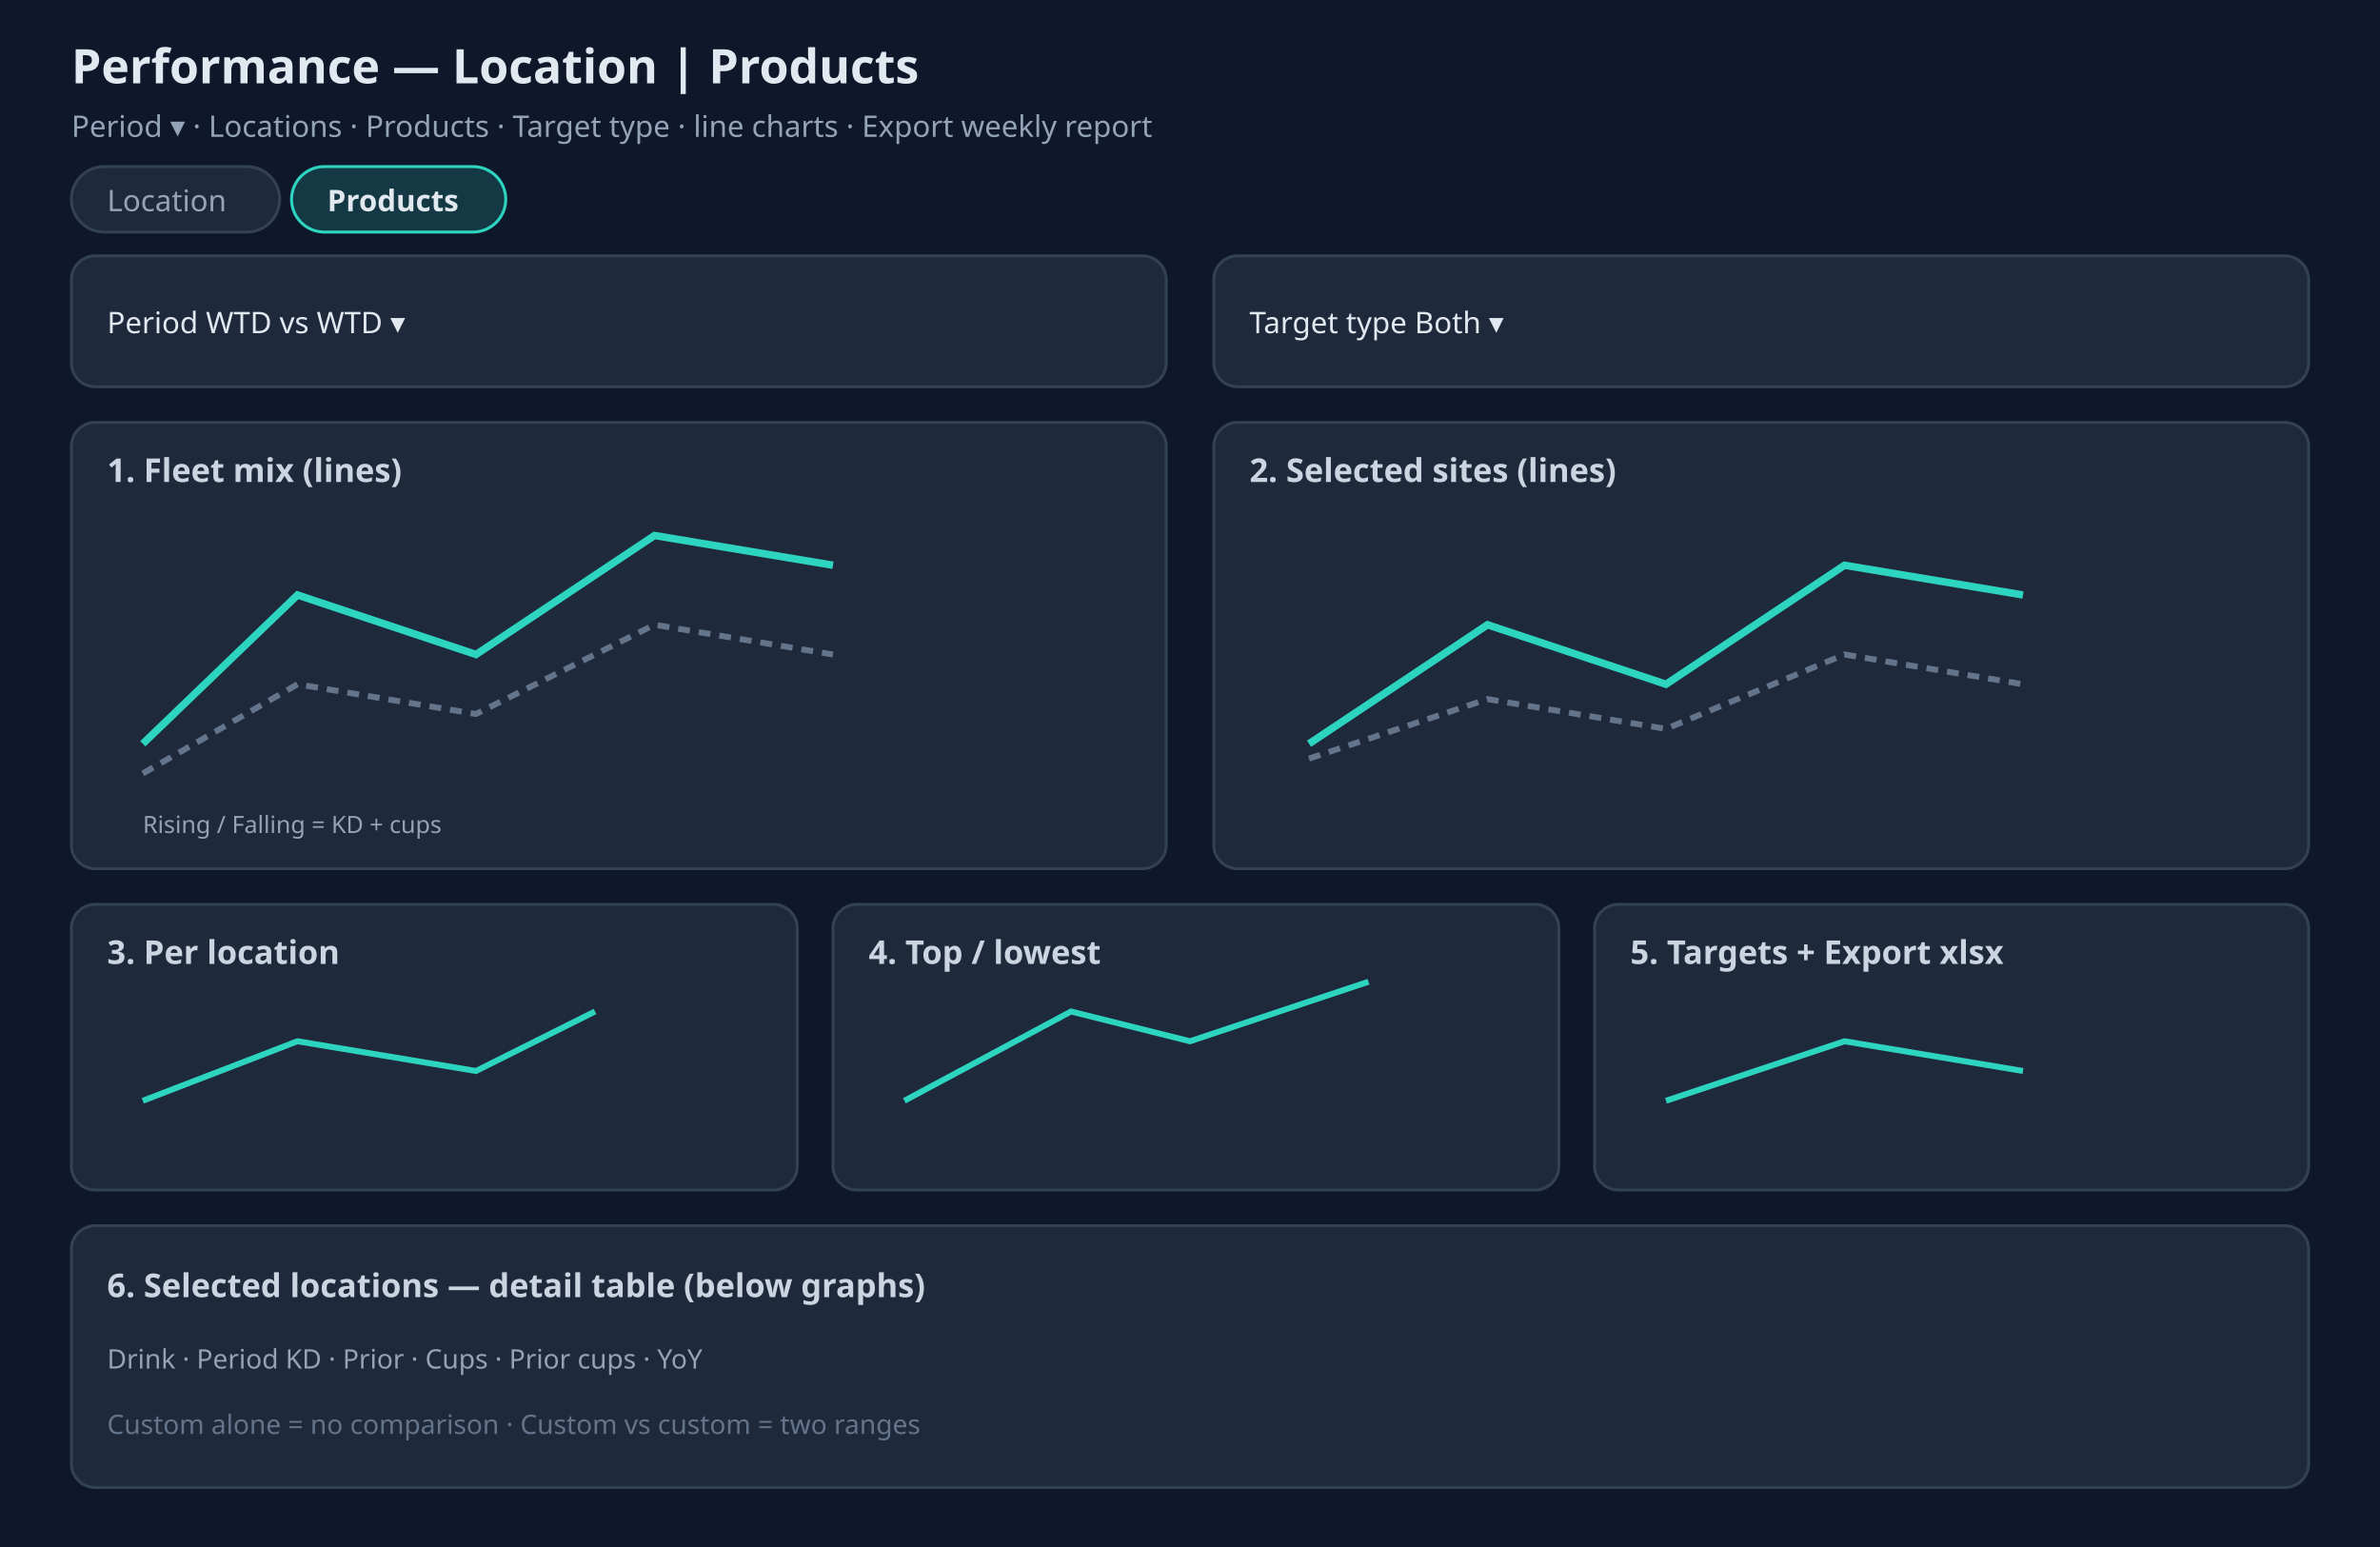
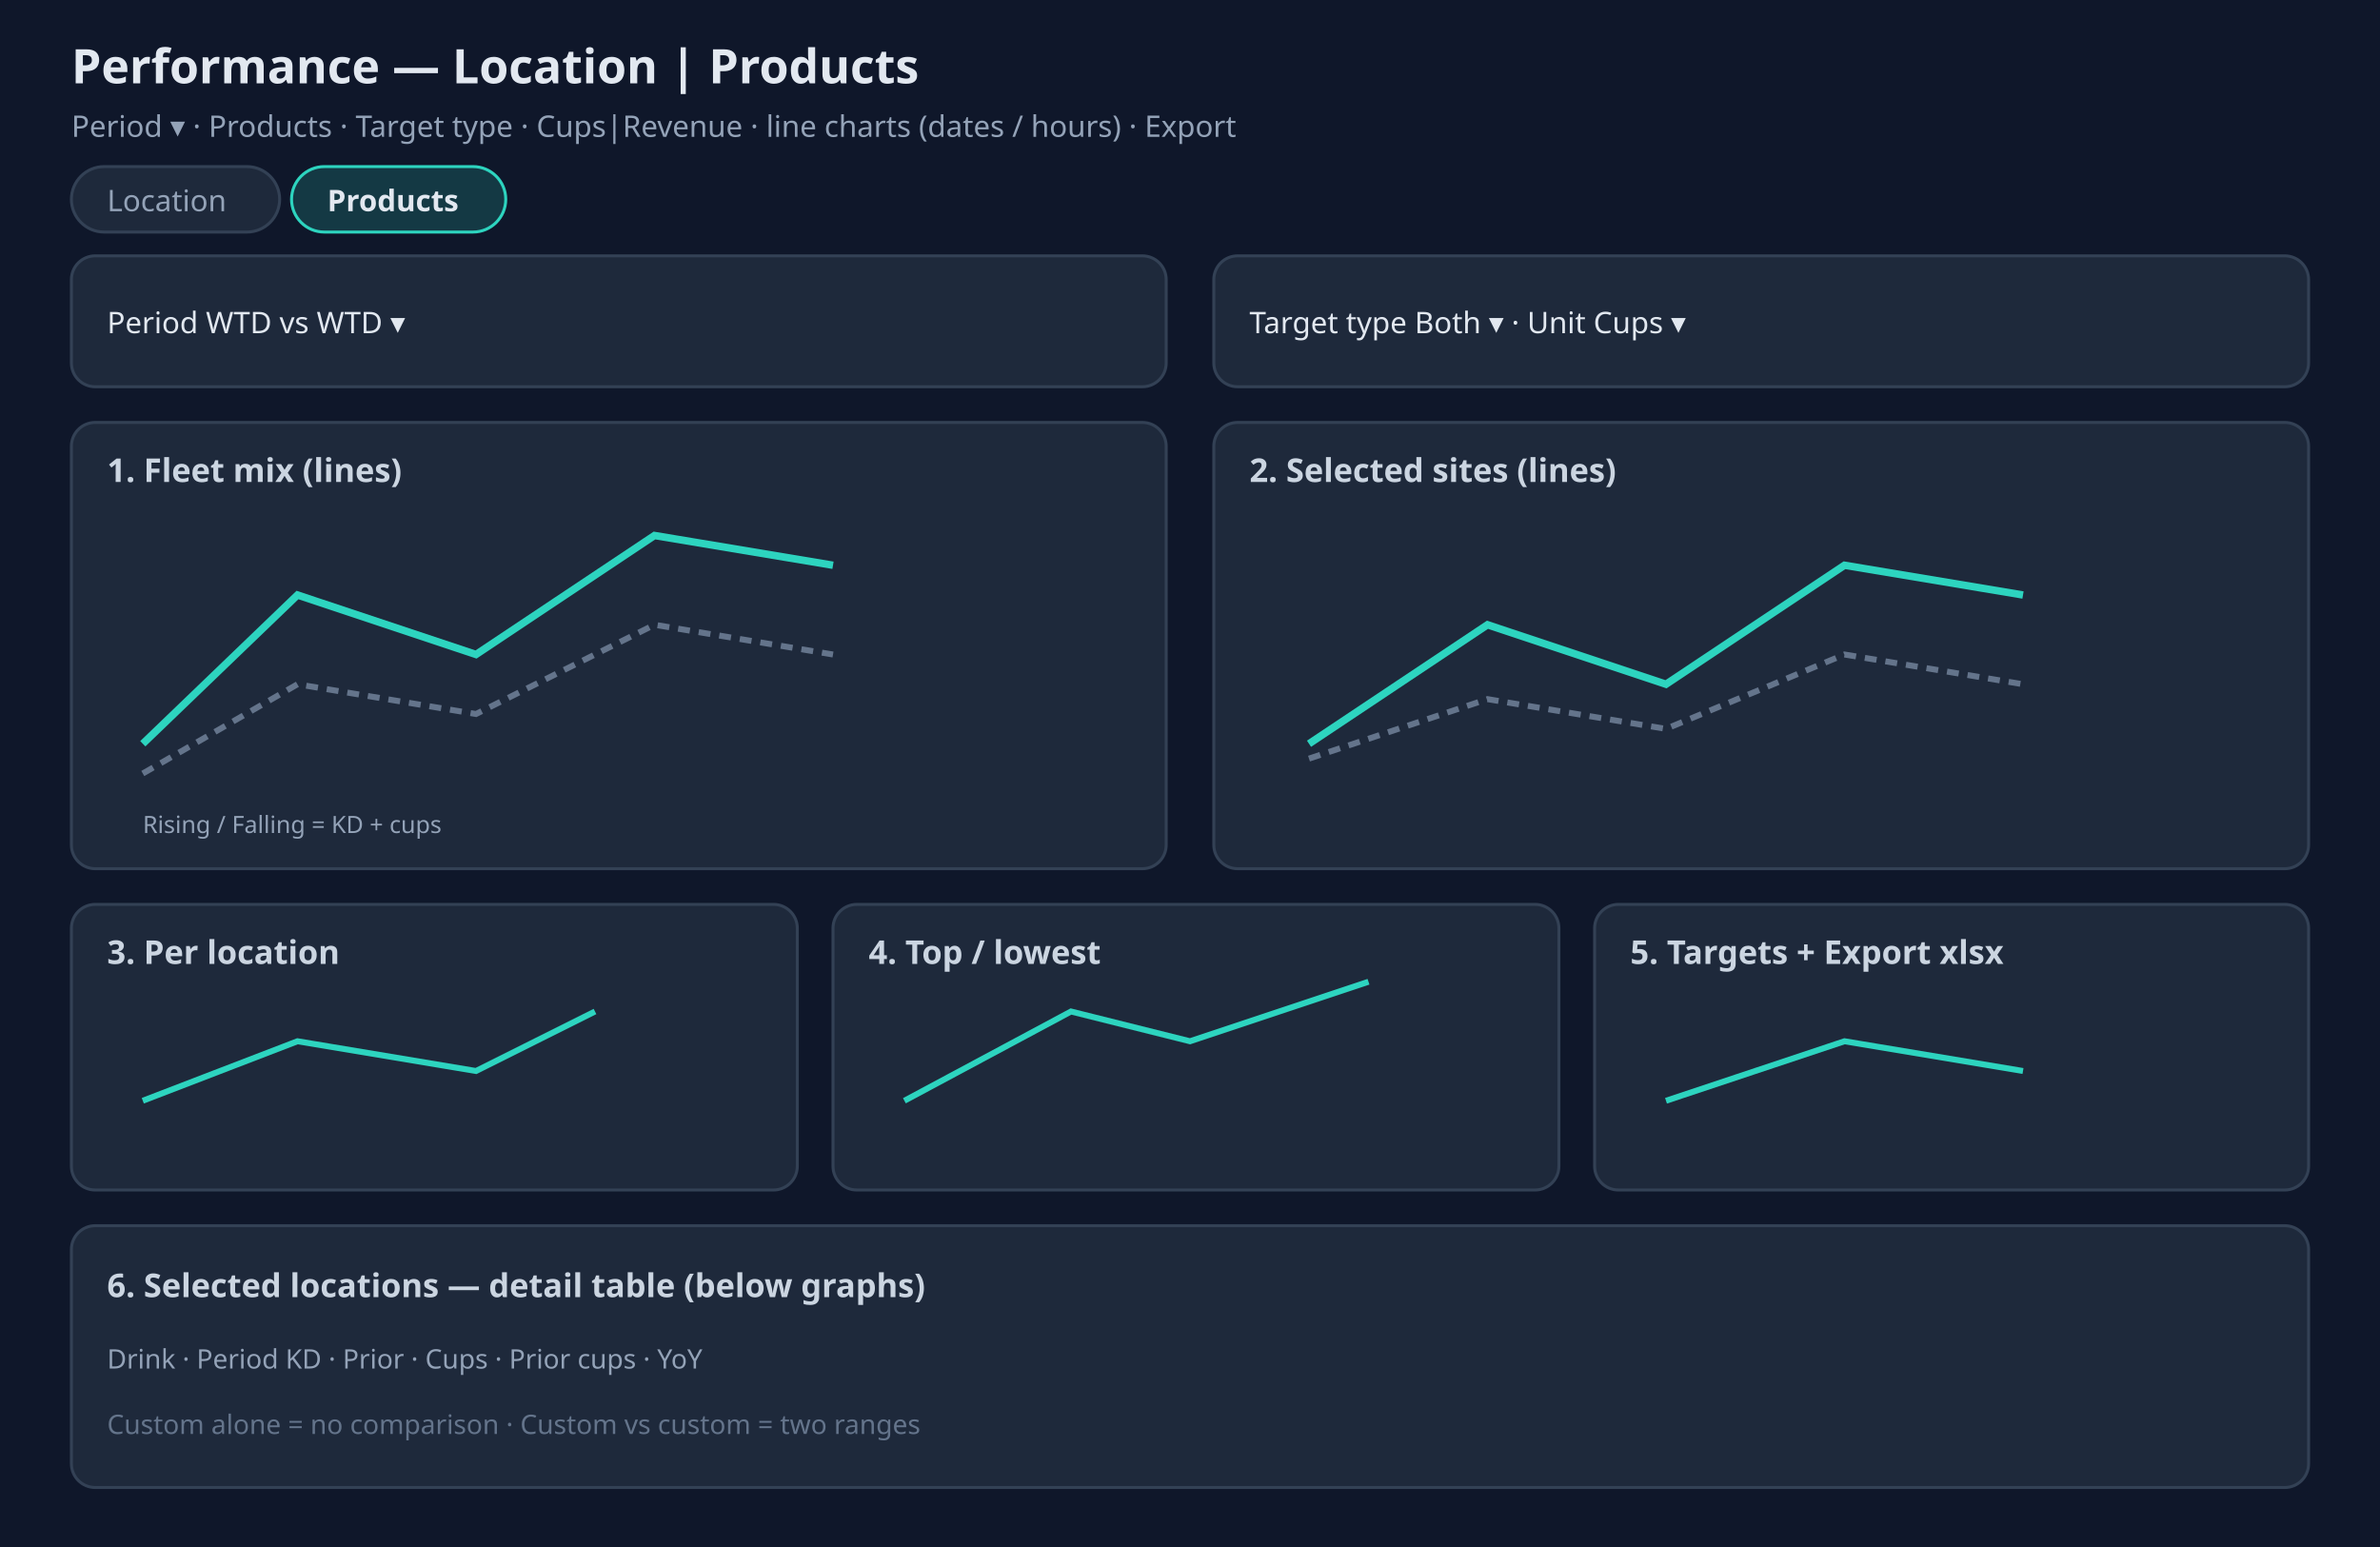
<svg xmlns="http://www.w3.org/2000/svg" width="800" height="520" viewBox="0 0 800 520">
  <rect width="800" height="520" fill="#0f172a" />
  <text x="24" y="28" fill="#e2e8f0" font-family="Segoe UI, sans-serif" font-size="16" font-weight="700">Performance — Location | Products</text>
-   <text x="24" y="46" fill="#94a3b8" font-family="Segoe UI, sans-serif" font-size="10">Period ▾ · Locations · Products · Target type · line charts · Export weekly report</text>
+   <text x="24" y="46" fill="#94a3b8" font-family="Segoe UI, sans-serif" font-size="10">Period ▾ · Products · Target type · Cups|Revenue · line charts (dates / hours) · Export</text>
  <rect x="24" y="56" width="70" height="22" rx="11" fill="#1e293b" stroke="#334155" />
  <text x="36" y="71" fill="#94a3b8" font-size="10" font-family="Segoe UI, sans-serif">Location</text>
  <rect x="98" y="56" width="72" height="22" rx="11" fill="rgba(45,212,191,0.18)" stroke="#2dd4bf" />
  <text x="110" y="71" fill="#e2e8f0" font-size="10" font-weight="600" font-family="Segoe UI, sans-serif">Products</text>
  <rect x="24" y="86" width="368" height="44" rx="8" fill="#1e293b" stroke="#334155" />
  <text x="36" y="112" fill="#e2e8f0" font-size="10" font-family="Segoe UI, sans-serif">Period  WTD vs WTD ▾</text>
  <rect x="408" y="86" width="368" height="44" rx="8" fill="#1e293b" stroke="#334155" />
-   <text x="420" y="112" fill="#e2e8f0" font-size="10" font-family="Segoe UI, sans-serif">Target type  Both ▾</text>
+   <text x="420" y="112" fill="#e2e8f0" font-size="10" font-family="Segoe UI, sans-serif">Target type Both ▾ · Unit Cups ▾</text>
  <rect x="24" y="142" width="368" height="150" rx="8" fill="#1e293b" stroke="#334155" />
  <text x="36" y="162" fill="#cbd5e1" font-size="11" font-weight="600" font-family="Segoe UI, sans-serif">1. Fleet mix (lines)</text>
  <polyline points="48,250 100,200 160,220 220,180 280,190" fill="none" stroke="#2dd4bf" stroke-width="2.5" />
  <polyline points="48,260 100,230 160,240 220,210 280,220" fill="none" stroke="#64748b" stroke-width="2" stroke-dasharray="4 3" />
  <text x="48" y="280" fill="#94a3b8" font-size="8" font-family="Segoe UI, sans-serif">Rising / Falling = KD + cups</text>
  <rect x="408" y="142" width="368" height="150" rx="8" fill="#1e293b" stroke="#334155" />
  <text x="420" y="162" fill="#cbd5e1" font-size="11" font-weight="600" font-family="Segoe UI, sans-serif">2. Selected sites (lines)</text>
  <polyline points="440,250 500,210 560,230 620,190 680,200" fill="none" stroke="#2dd4bf" stroke-width="2.5" />
  <polyline points="440,255 500,235 560,245 620,220 680,230" fill="none" stroke="#64748b" stroke-width="2" stroke-dasharray="4 3" />
  <rect x="24" y="304" width="244" height="96" rx="8" fill="#1e293b" stroke="#334155" />
  <text x="36" y="324" fill="#cbd5e1" font-size="11" font-weight="600" font-family="Segoe UI, sans-serif">3. Per location</text>
  <polyline points="48,370 100,350 160,360 200,340" fill="none" stroke="#2dd4bf" stroke-width="2" />
  <rect x="280" y="304" width="244" height="96" rx="8" fill="#1e293b" stroke="#334155" />
  <text x="292" y="324" fill="#cbd5e1" font-size="11" font-weight="600" font-family="Segoe UI, sans-serif">4. Top / lowest</text>
  <polyline points="304,370 360,340 400,350 460,330" fill="none" stroke="#2dd4bf" stroke-width="2" />
  <rect x="536" y="304" width="240" height="96" rx="8" fill="#1e293b" stroke="#334155" />
  <text x="548" y="324" fill="#cbd5e1" font-size="11" font-weight="600" font-family="Segoe UI, sans-serif">5. Targets + Export xlsx</text>
  <polyline points="560,370 620,350 680,360" fill="none" stroke="#2dd4bf" stroke-width="2" />
  <rect x="24" y="412" width="752" height="88" rx="8" fill="#1e293b" stroke="#334155" />
  <text x="36" y="436" fill="#cbd5e1" font-size="11" font-weight="600" font-family="Segoe UI, sans-serif">6. Selected locations — detail table (below graphs)</text>
  <text x="36" y="460" fill="#94a3b8" font-size="9" font-family="Segoe UI, sans-serif">Drink · Period KD · Prior · Cups · Prior cups · YoY</text>
  <text x="36" y="482" fill="#64748b" font-size="9" font-family="Segoe UI, sans-serif">Custom alone = no comparison · Custom vs custom = two ranges</text>
</svg>
